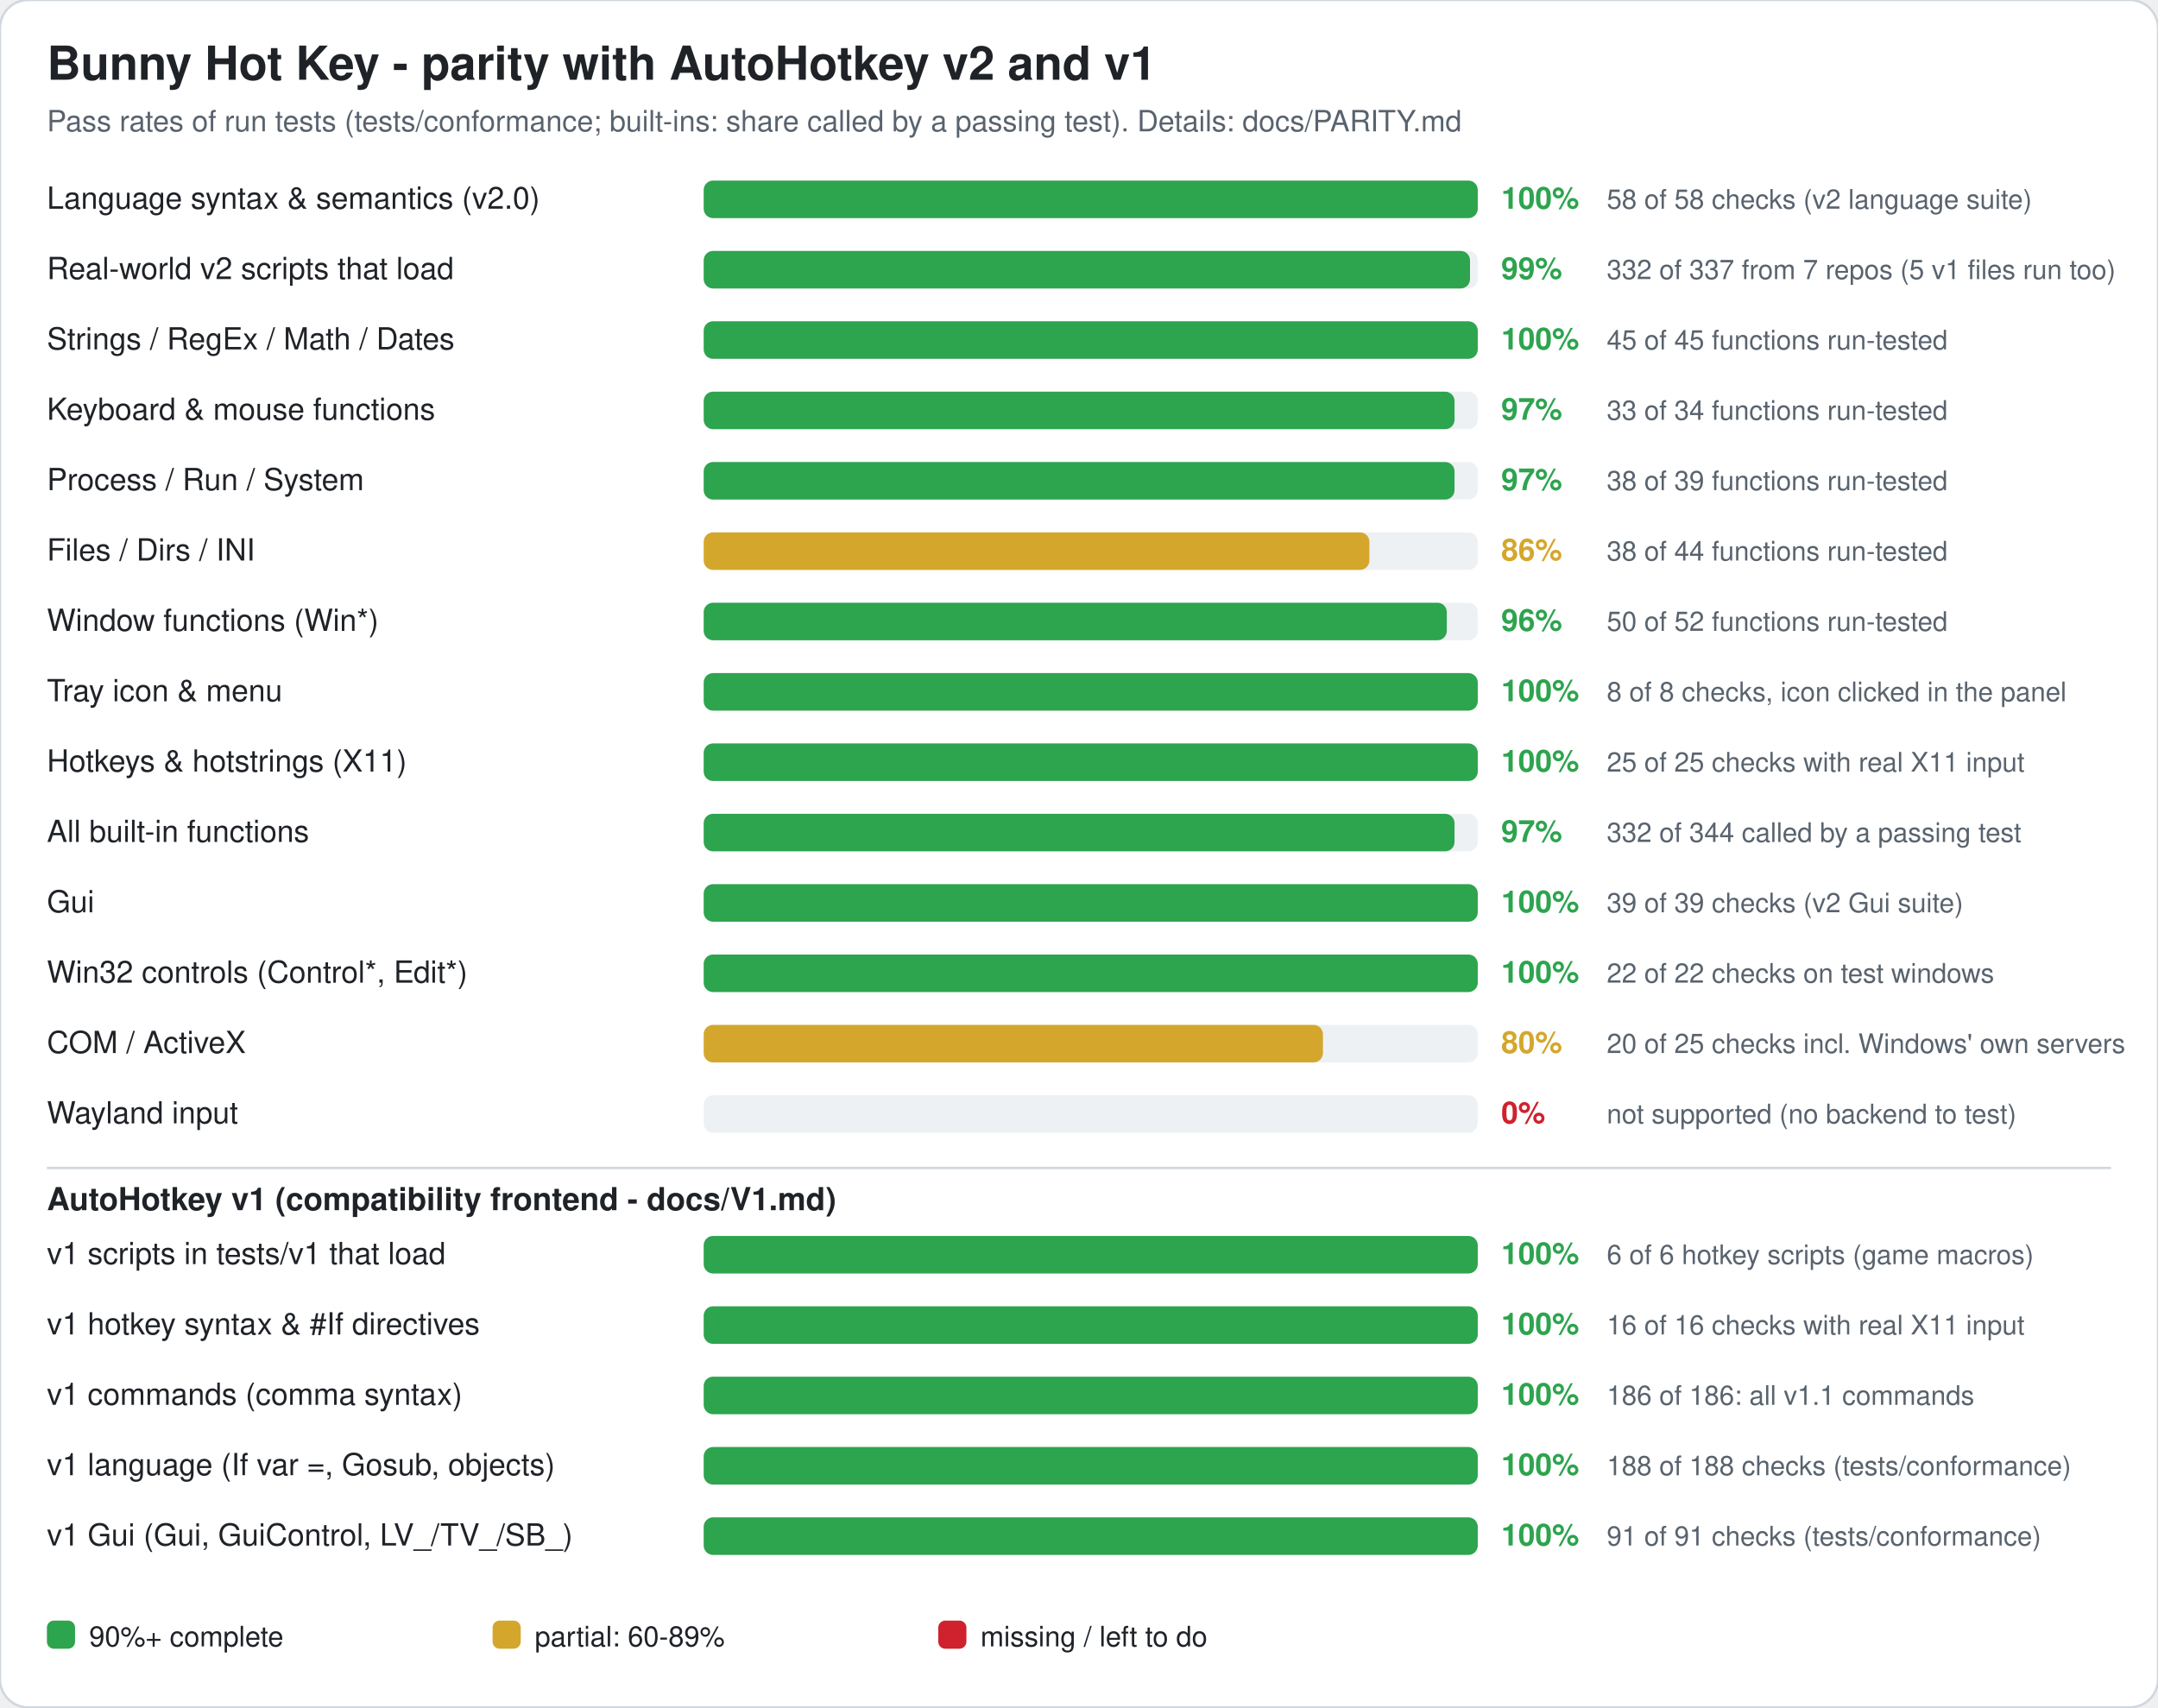
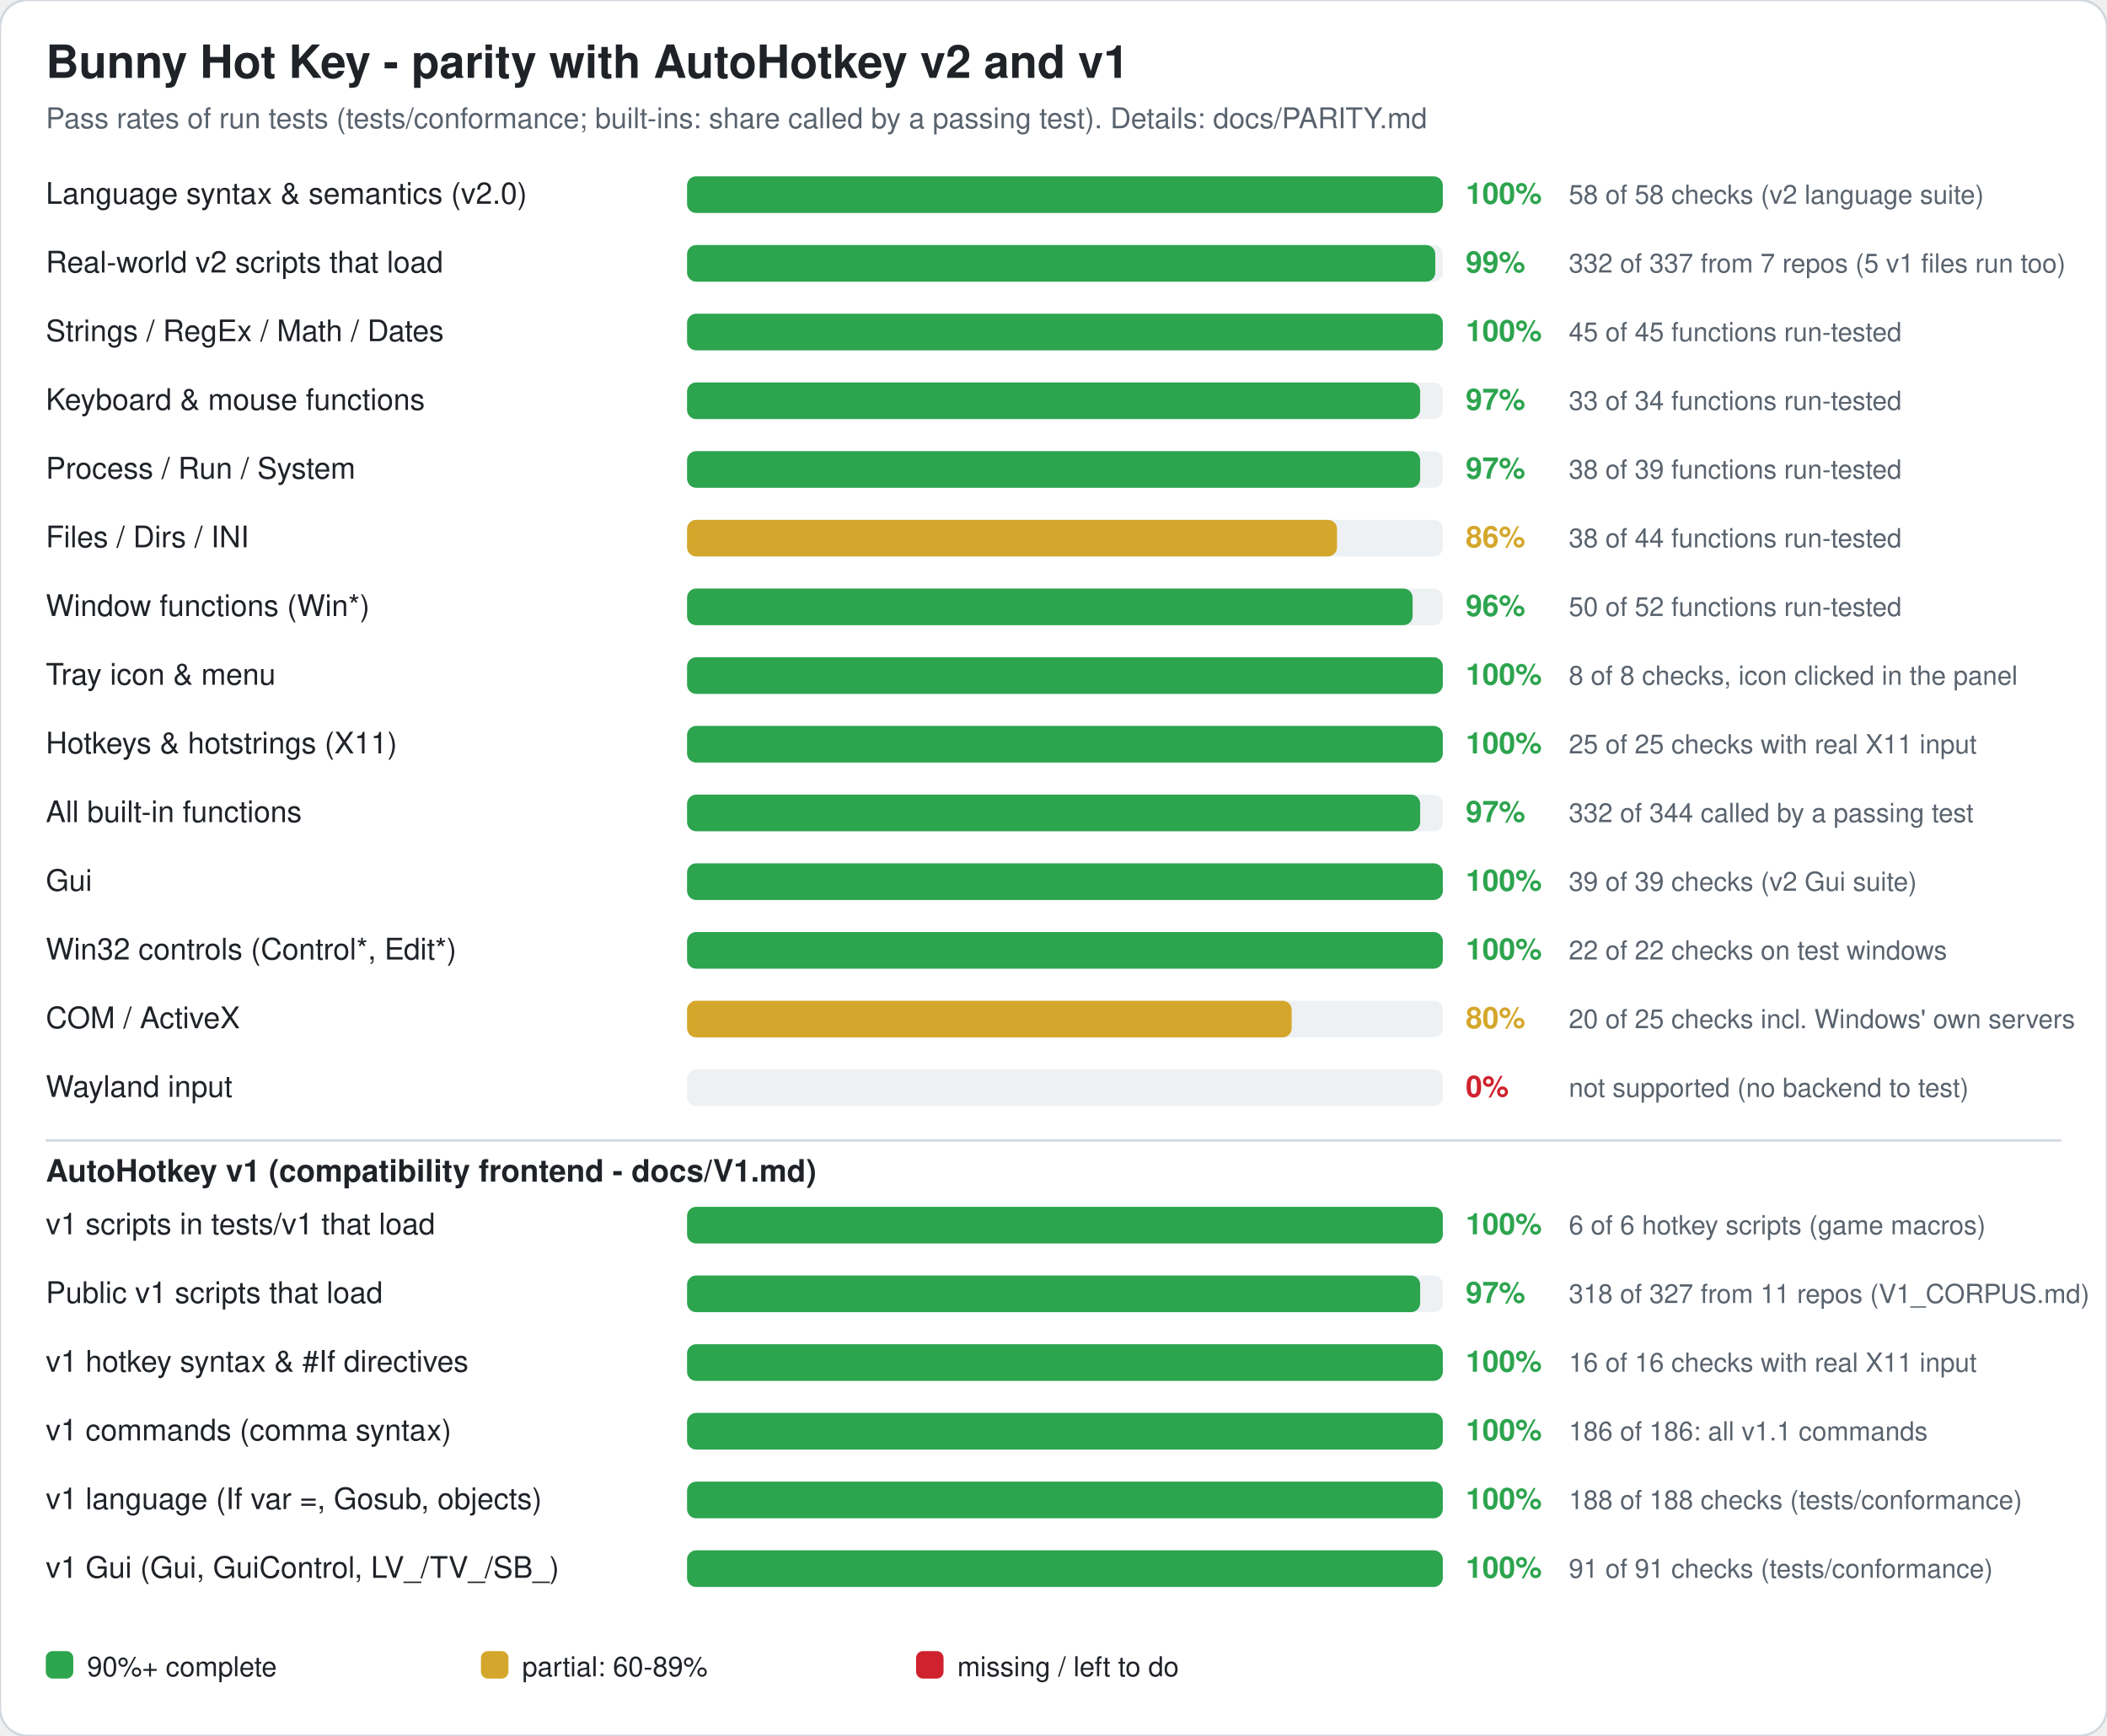
- <svg xmlns="http://www.w3.org/2000/svg" width="920" height="728" viewBox="0 0 920 728" font-family="Segoe UI, Helvetica, Arial, sans-serif">
-   <rect width="920" height="728" rx="12" fill="#ffffff" stroke="#d0d7de" />
+ <svg xmlns="http://www.w3.org/2000/svg" width="920" height="758" viewBox="0 0 920 758" font-family="Segoe UI, Helvetica, Arial, sans-serif">
+   <rect width="920" height="758" rx="12" fill="#ffffff" stroke="#d0d7de" />
  <text x="20" y="34" font-size="20" font-weight="700" fill="#1f2328">Bunny Hot Key - parity with AutoHotkey v2 and v1</text>
  <text x="20" y="56" font-size="12.5" fill="#59636e">Pass rates of run tests (tests/conformance; built-ins: share called by a passing test). Details: docs/PARITY.md</text>
  <text x="20" y="89" font-size="13" fill="#1f2328">Language syntax &amp; semantics (v2.0)</text>
  <rect x="300" y="77" width="330" height="16" rx="4" fill="#eef1f4" />
  <rect x="300" y="77" width="330.0" height="16" rx="4" fill="#2da44e" />
  <text x="640" y="89" font-size="13" font-weight="700" fill="#2da44e">100%</text>
  <text x="685" y="89" font-size="11.5" fill="#59636e">58 of 58 checks (v2 language suite)</text>
  <text x="20" y="119" font-size="13" fill="#1f2328">Real-world v2 scripts that load</text>
  <rect x="300" y="107" width="330" height="16" rx="4" fill="#eef1f4" />
  <rect x="300" y="107" width="326.7" height="16" rx="4" fill="#2da44e" />
  <text x="640" y="119" font-size="13" font-weight="700" fill="#2da44e">99%</text>
  <text x="685" y="119" font-size="11.5" fill="#59636e">332 of 337 from 7 repos (5 v1 files run too)</text>
  <text x="20" y="149" font-size="13" fill="#1f2328">Strings / RegEx / Math / Dates</text>
  <rect x="300" y="137" width="330" height="16" rx="4" fill="#eef1f4" />
  <rect x="300" y="137" width="330.0" height="16" rx="4" fill="#2da44e" />
  <text x="640" y="149" font-size="13" font-weight="700" fill="#2da44e">100%</text>
  <text x="685" y="149" font-size="11.5" fill="#59636e">45 of 45 functions run-tested</text>
  <text x="20" y="179" font-size="13" fill="#1f2328">Keyboard &amp; mouse functions</text>
  <rect x="300" y="167" width="330" height="16" rx="4" fill="#eef1f4" />
  <rect x="300" y="167" width="320.1" height="16" rx="4" fill="#2da44e" />
  <text x="640" y="179" font-size="13" font-weight="700" fill="#2da44e">97%</text>
  <text x="685" y="179" font-size="11.5" fill="#59636e">33 of 34 functions run-tested</text>
  <text x="20" y="209" font-size="13" fill="#1f2328">Process / Run / System</text>
  <rect x="300" y="197" width="330" height="16" rx="4" fill="#eef1f4" />
  <rect x="300" y="197" width="320.1" height="16" rx="4" fill="#2da44e" />
  <text x="640" y="209" font-size="13" font-weight="700" fill="#2da44e">97%</text>
  <text x="685" y="209" font-size="11.5" fill="#59636e">38 of 39 functions run-tested</text>
  <text x="20" y="239" font-size="13" fill="#1f2328">Files / Dirs / INI</text>
  <rect x="300" y="227" width="330" height="16" rx="4" fill="#eef1f4" />
  <rect x="300" y="227" width="283.8" height="16" rx="4" fill="#d4a72c" />
  <text x="640" y="239" font-size="13" font-weight="700" fill="#d4a72c">86%</text>
  <text x="685" y="239" font-size="11.5" fill="#59636e">38 of 44 functions run-tested</text>
  <text x="20" y="269" font-size="13" fill="#1f2328">Window functions (Win*)</text>
  <rect x="300" y="257" width="330" height="16" rx="4" fill="#eef1f4" />
  <rect x="300" y="257" width="316.8" height="16" rx="4" fill="#2da44e" />
  <text x="640" y="269" font-size="13" font-weight="700" fill="#2da44e">96%</text>
  <text x="685" y="269" font-size="11.5" fill="#59636e">50 of 52 functions run-tested</text>
  <text x="20" y="299" font-size="13" fill="#1f2328">Tray icon &amp; menu</text>
  <rect x="300" y="287" width="330" height="16" rx="4" fill="#eef1f4" />
  <rect x="300" y="287" width="330.0" height="16" rx="4" fill="#2da44e" />
  <text x="640" y="299" font-size="13" font-weight="700" fill="#2da44e">100%</text>
  <text x="685" y="299" font-size="11.5" fill="#59636e">8 of 8 checks, icon clicked in the panel</text>
  <text x="20" y="329" font-size="13" fill="#1f2328">Hotkeys &amp; hotstrings (X11)</text>
  <rect x="300" y="317" width="330" height="16" rx="4" fill="#eef1f4" />
  <rect x="300" y="317" width="330.0" height="16" rx="4" fill="#2da44e" />
  <text x="640" y="329" font-size="13" font-weight="700" fill="#2da44e">100%</text>
  <text x="685" y="329" font-size="11.5" fill="#59636e">25 of 25 checks with real X11 input</text>
  <text x="20" y="359" font-size="13" fill="#1f2328">All built-in functions</text>
  <rect x="300" y="347" width="330" height="16" rx="4" fill="#eef1f4" />
  <rect x="300" y="347" width="320.1" height="16" rx="4" fill="#2da44e" />
  <text x="640" y="359" font-size="13" font-weight="700" fill="#2da44e">97%</text>
  <text x="685" y="359" font-size="11.5" fill="#59636e">332 of 344 called by a passing test</text>
  <text x="20" y="389" font-size="13" fill="#1f2328">Gui</text>
  <rect x="300" y="377" width="330" height="16" rx="4" fill="#eef1f4" />
  <rect x="300" y="377" width="330.0" height="16" rx="4" fill="#2da44e" />
  <text x="640" y="389" font-size="13" font-weight="700" fill="#2da44e">100%</text>
  <text x="685" y="389" font-size="11.5" fill="#59636e">39 of 39 checks (v2 Gui suite)</text>
  <text x="20" y="419" font-size="13" fill="#1f2328">Win32 controls (Control*, Edit*)</text>
  <rect x="300" y="407" width="330" height="16" rx="4" fill="#eef1f4" />
  <rect x="300" y="407" width="330.0" height="16" rx="4" fill="#2da44e" />
  <text x="640" y="419" font-size="13" font-weight="700" fill="#2da44e">100%</text>
  <text x="685" y="419" font-size="11.5" fill="#59636e">22 of 22 checks on test windows</text>
  <text x="20" y="449" font-size="13" fill="#1f2328">COM / ActiveX</text>
  <rect x="300" y="437" width="330" height="16" rx="4" fill="#eef1f4" />
  <rect x="300" y="437" width="264.0" height="16" rx="4" fill="#d4a72c" />
  <text x="640" y="449" font-size="13" font-weight="700" fill="#d4a72c">80%</text>
  <text x="685" y="449" font-size="11.5" fill="#59636e">20 of 25 checks incl. Windows' own servers</text>
  <text x="20" y="479" font-size="13" fill="#1f2328">Wayland input</text>
  <rect x="300" y="467" width="330" height="16" rx="4" fill="#eef1f4" />
  <text x="640" y="479" font-size="13" font-weight="700" fill="#cf222e">0%</text>
  <text x="685" y="479" font-size="11.5" fill="#59636e">not supported (no backend to test)</text>
  <line x1="20" y1="498" x2="900" y2="498" stroke="#d0d7de" />
  <text x="20" y="516" font-size="13.5" font-weight="700" fill="#1f2328">AutoHotkey v1 (compatibility frontend - docs/V1.md)</text>
  <text x="20" y="539" font-size="13" fill="#1f2328">v1 scripts in tests/v1 that load</text>
  <rect x="300" y="527" width="330" height="16" rx="4" fill="#eef1f4" />
  <rect x="300" y="527" width="330.0" height="16" rx="4" fill="#2da44e" />
  <text x="640" y="539" font-size="13" font-weight="700" fill="#2da44e">100%</text>
  <text x="685" y="539" font-size="11.5" fill="#59636e">6 of 6 hotkey scripts (game macros)</text>
-   <text x="20" y="569" font-size="13" fill="#1f2328">v1 hotkey syntax &amp; #If directives</text>
+   <text x="20" y="569" font-size="13" fill="#1f2328">Public v1 scripts that load</text>
  <rect x="300" y="557" width="330" height="16" rx="4" fill="#eef1f4" />
-   <rect x="300" y="557" width="330.0" height="16" rx="4" fill="#2da44e" />
-   <text x="640" y="569" font-size="13" font-weight="700" fill="#2da44e">100%</text>
-   <text x="685" y="569" font-size="11.5" fill="#59636e">16 of 16 checks with real X11 input</text>
-   <text x="20" y="599" font-size="13" fill="#1f2328">v1 commands (comma syntax)</text>
+   <rect x="300" y="557" width="320.1" height="16" rx="4" fill="#2da44e" />
+   <text x="640" y="569" font-size="13" font-weight="700" fill="#2da44e">97%</text>
+   <text x="685" y="569" font-size="11.5" fill="#59636e">318 of 327 from 11 repos (V1_CORPUS.md)</text>
+   <text x="20" y="599" font-size="13" fill="#1f2328">v1 hotkey syntax &amp; #If directives</text>
  <rect x="300" y="587" width="330" height="16" rx="4" fill="#eef1f4" />
  <rect x="300" y="587" width="330.0" height="16" rx="4" fill="#2da44e" />
  <text x="640" y="599" font-size="13" font-weight="700" fill="#2da44e">100%</text>
-   <text x="685" y="599" font-size="11.5" fill="#59636e">186 of 186: all v1.1 commands</text>
-   <text x="20" y="629" font-size="13" fill="#1f2328">v1 language (If var =, Gosub, objects)</text>
+   <text x="685" y="599" font-size="11.5" fill="#59636e">16 of 16 checks with real X11 input</text>
+   <text x="20" y="629" font-size="13" fill="#1f2328">v1 commands (comma syntax)</text>
  <rect x="300" y="617" width="330" height="16" rx="4" fill="#eef1f4" />
  <rect x="300" y="617" width="330.0" height="16" rx="4" fill="#2da44e" />
  <text x="640" y="629" font-size="13" font-weight="700" fill="#2da44e">100%</text>
-   <text x="685" y="629" font-size="11.5" fill="#59636e">188 of 188 checks (tests/conformance)</text>
-   <text x="20" y="659" font-size="13" fill="#1f2328">v1 Gui (Gui, GuiControl, LV_/TV_/SB_)</text>
+   <text x="685" y="629" font-size="11.5" fill="#59636e">186 of 186: all v1.1 commands</text>
+   <text x="20" y="659" font-size="13" fill="#1f2328">v1 language (If var =, Gosub, objects)</text>
  <rect x="300" y="647" width="330" height="16" rx="4" fill="#eef1f4" />
  <rect x="300" y="647" width="330.0" height="16" rx="4" fill="#2da44e" />
  <text x="640" y="659" font-size="13" font-weight="700" fill="#2da44e">100%</text>
-   <text x="685" y="659" font-size="11.5" fill="#59636e">91 of 91 checks (tests/conformance)</text>
-   <rect x="20" y="691" width="12" height="12" rx="3" fill="#2da44e" />
-   <text x="38" y="702" font-size="12" fill="#1f2328">90%+ complete</text>
-   <rect x="210" y="691" width="12" height="12" rx="3" fill="#d4a72c" />
-   <text x="228" y="702" font-size="12" fill="#1f2328">partial: 60-89%</text>
-   <rect x="400" y="691" width="12" height="12" rx="3" fill="#cf222e" />
-   <text x="418" y="702" font-size="12" fill="#1f2328">missing / left to do</text>
+   <text x="685" y="659" font-size="11.5" fill="#59636e">188 of 188 checks (tests/conformance)</text>
+   <text x="20" y="689" font-size="13" fill="#1f2328">v1 Gui (Gui, GuiControl, LV_/TV_/SB_)</text>
+   <rect x="300" y="677" width="330" height="16" rx="4" fill="#eef1f4" />
+   <rect x="300" y="677" width="330.0" height="16" rx="4" fill="#2da44e" />
+   <text x="640" y="689" font-size="13" font-weight="700" fill="#2da44e">100%</text>
+   <text x="685" y="689" font-size="11.5" fill="#59636e">91 of 91 checks (tests/conformance)</text>
+   <rect x="20" y="721" width="12" height="12" rx="3" fill="#2da44e" />
+   <text x="38" y="732" font-size="12" fill="#1f2328">90%+ complete</text>
+   <rect x="210" y="721" width="12" height="12" rx="3" fill="#d4a72c" />
+   <text x="228" y="732" font-size="12" fill="#1f2328">partial: 60-89%</text>
+   <rect x="400" y="721" width="12" height="12" rx="3" fill="#cf222e" />
+   <text x="418" y="732" font-size="12" fill="#1f2328">missing / left to do</text>
</svg>
